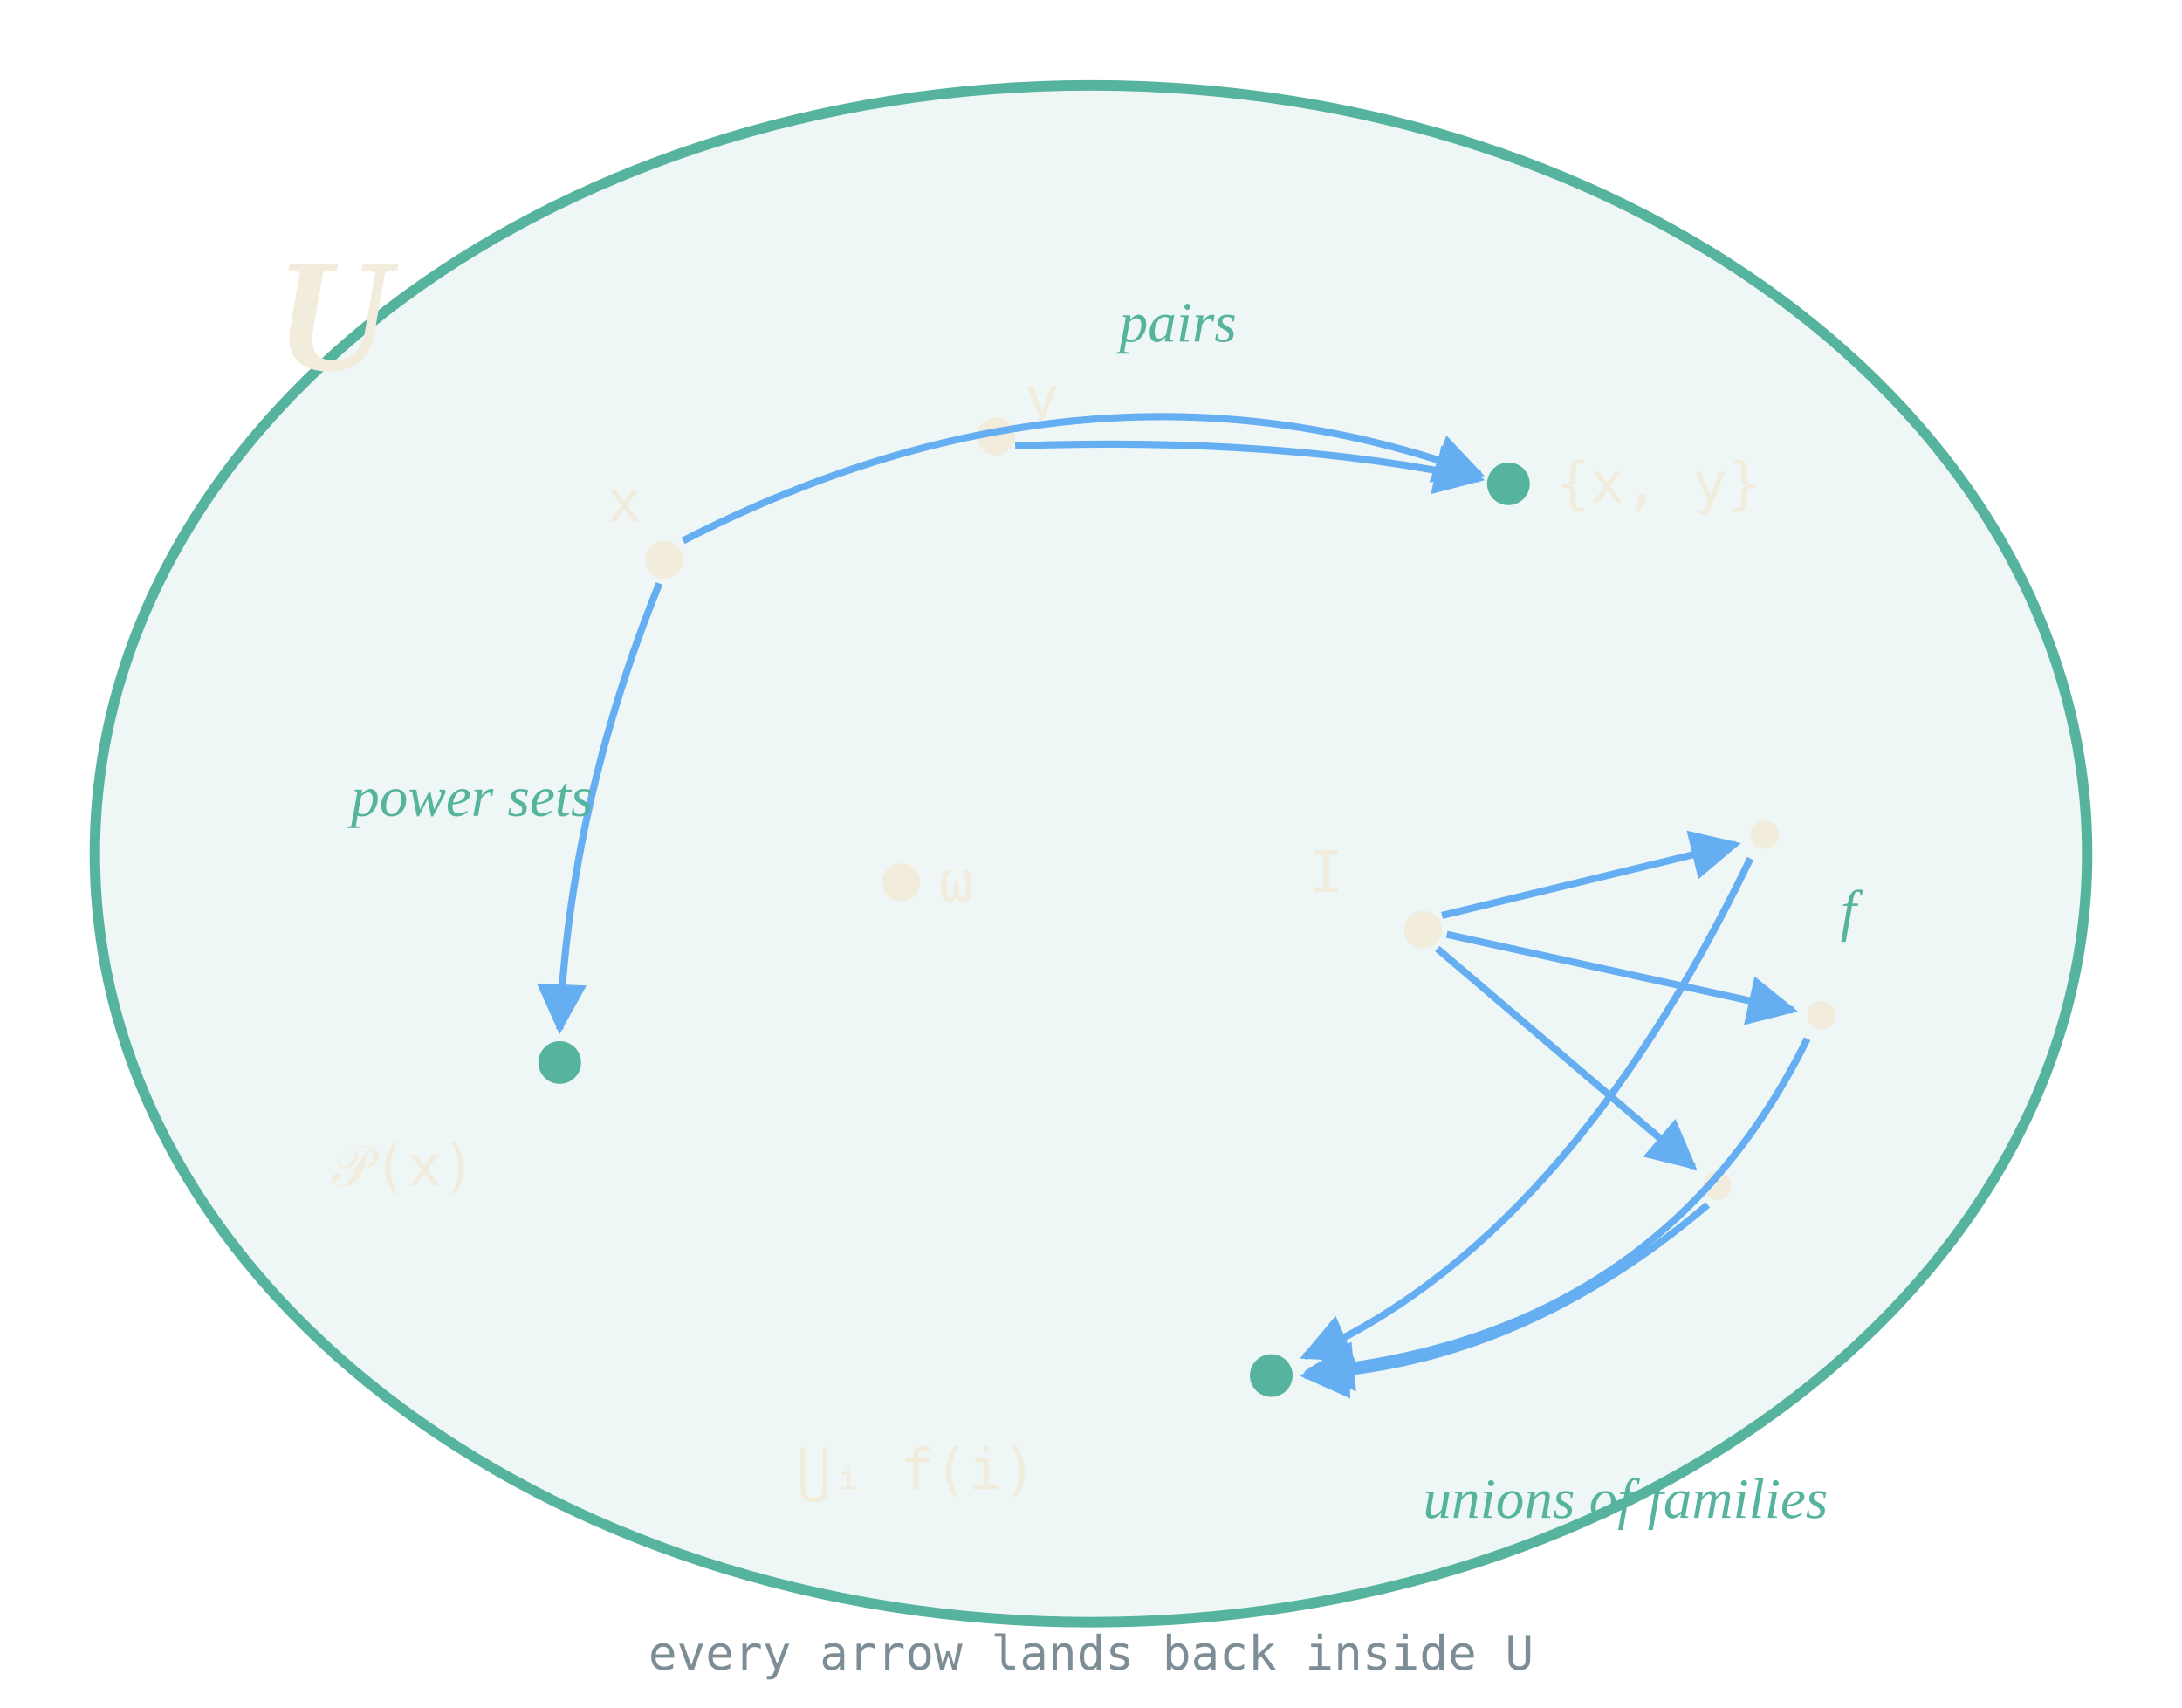
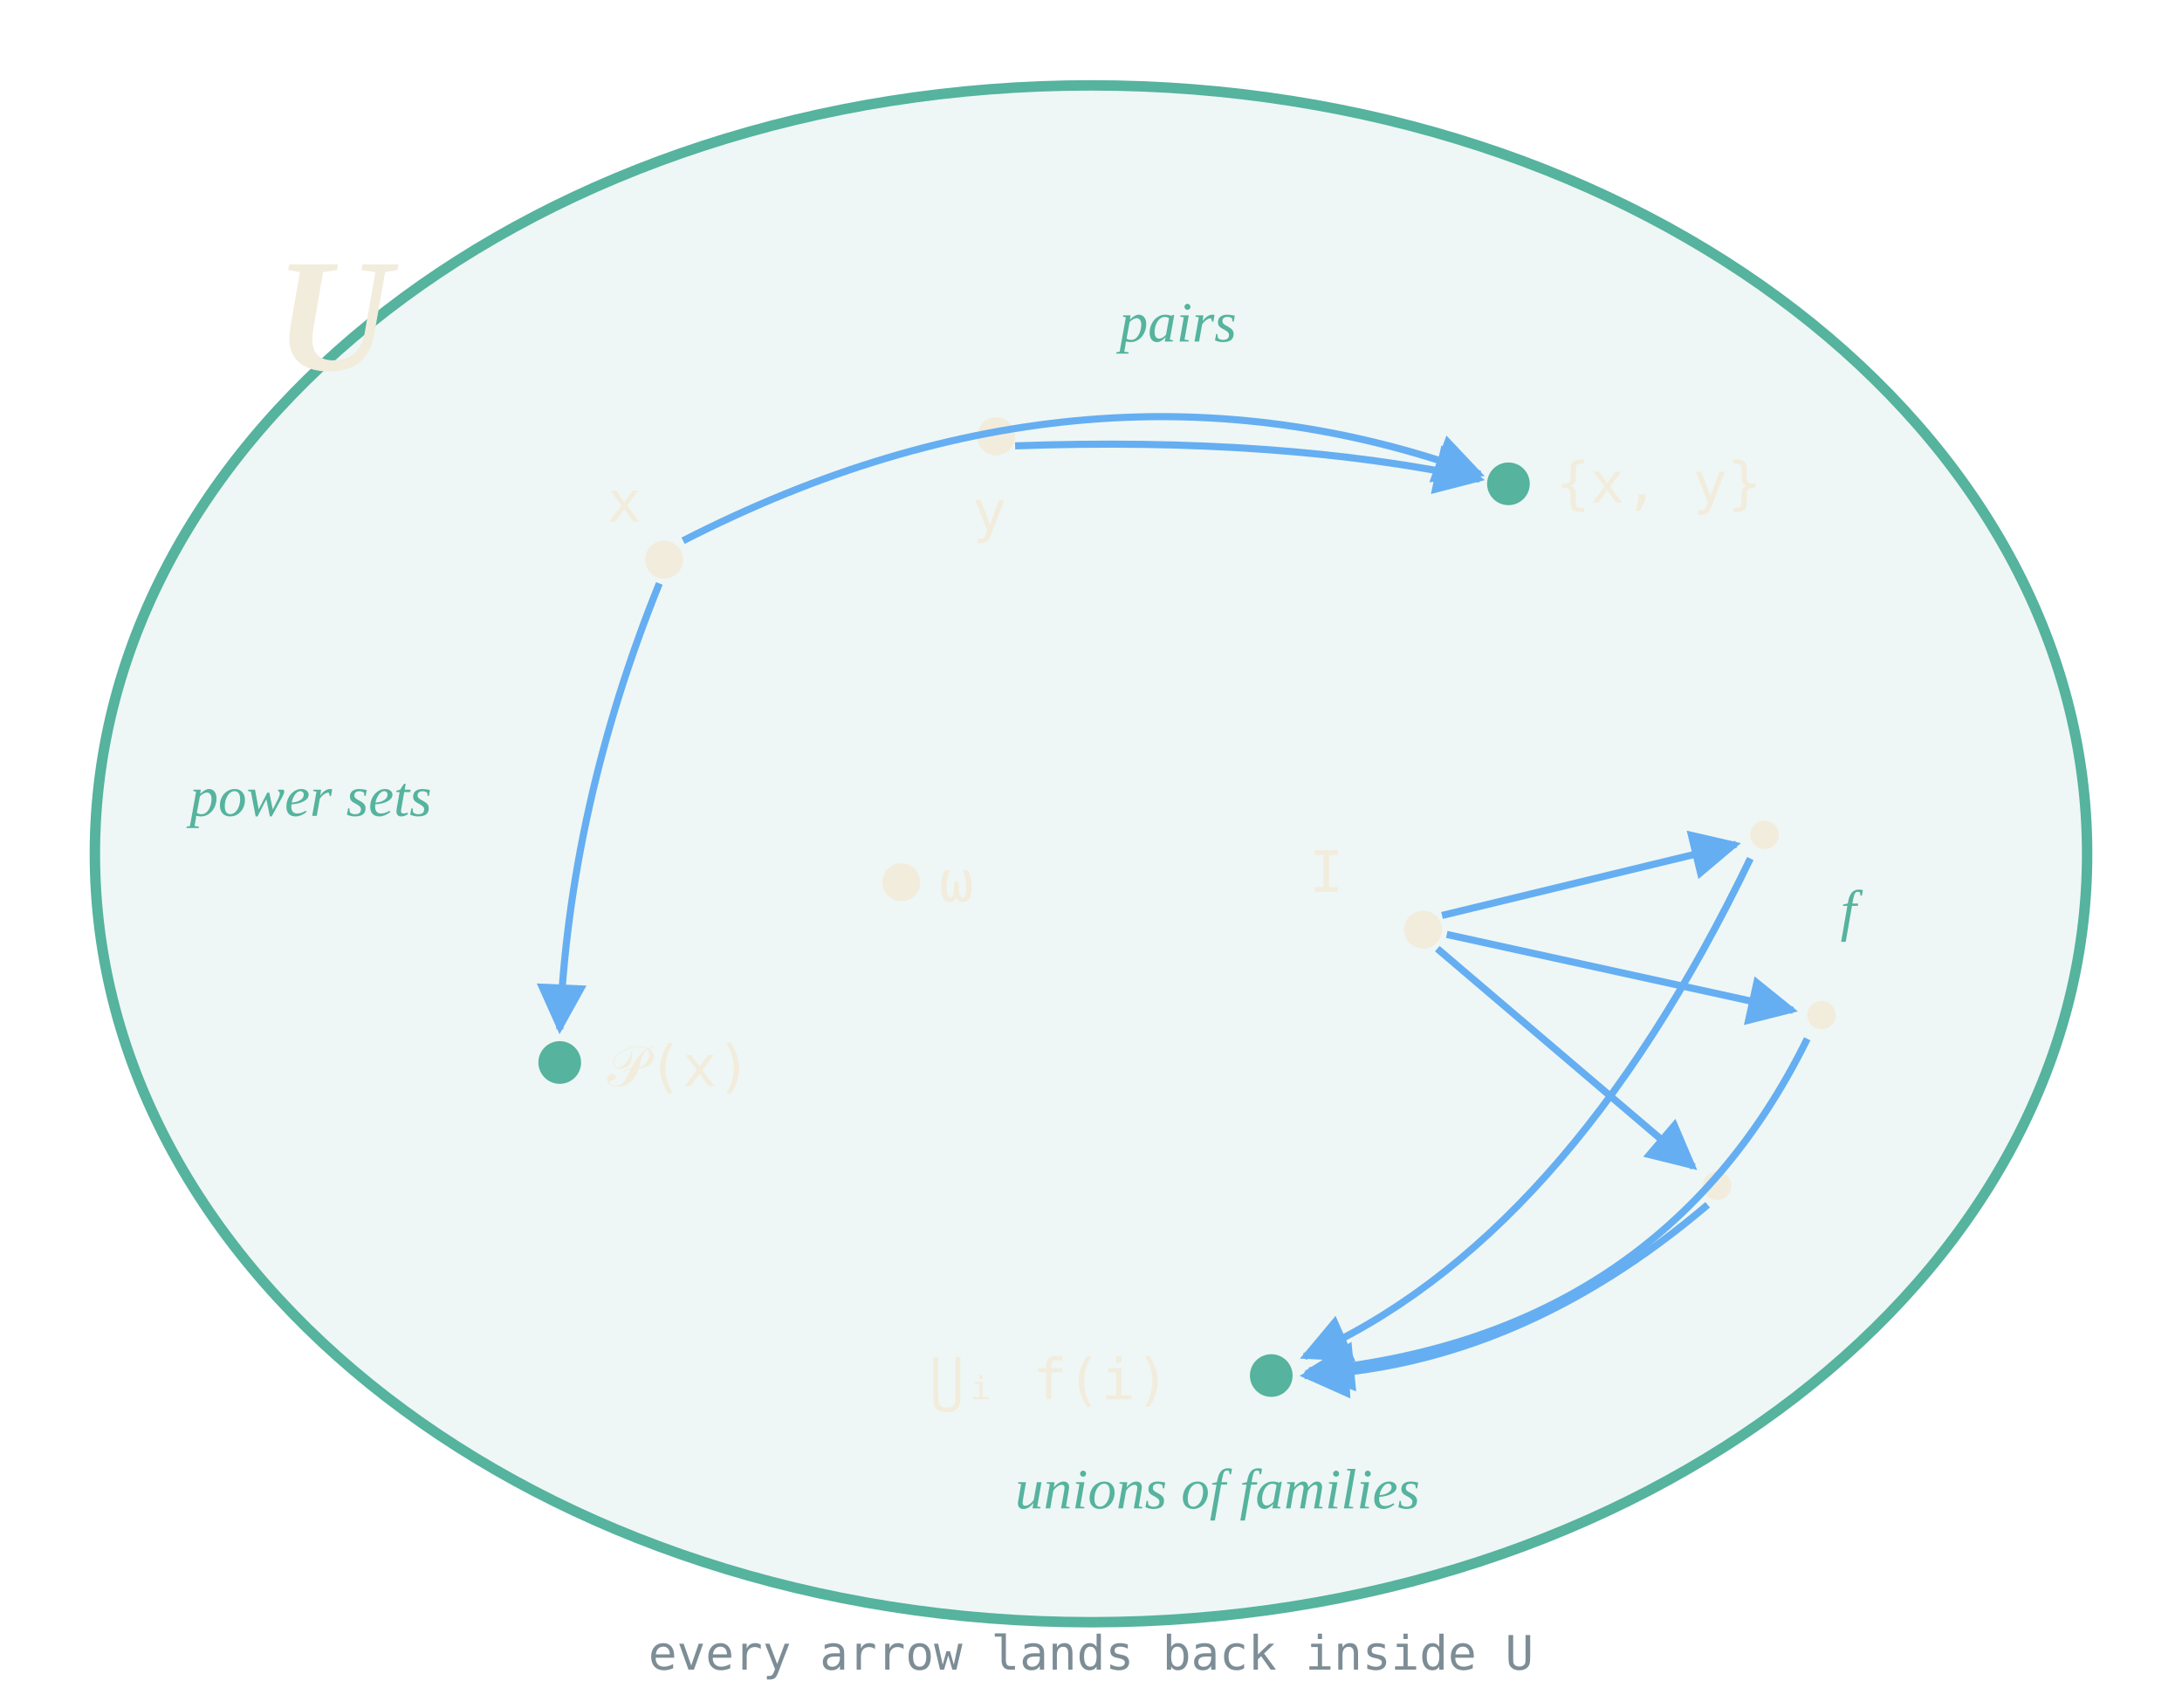
<svg xmlns="http://www.w3.org/2000/svg" viewBox="0 0 460 360" role="img" aria-labelledby="t">
  <defs>
    <marker id="a" viewBox="0 0 10 10" refX="9" refY="5" markerWidth="7" markerHeight="7" orient="auto-start-reverse">
      <path d="M0 0 L10 5 L0 10 z" fill="#65aef2" />
    </marker>
  </defs>
  <ellipse cx="230" cy="180" rx="210" ry="162" fill="#55b39e" fill-opacity="0.10" stroke="#55b39e" stroke-width="2.2" />
  <text x="58" y="78" fill="#f2ecdd" font-family="Georgia, 'Times New Roman', serif" font-style="italic" font-weight="600" font-size="34">U</text>
  <g font-family="JetBrains Mono, ui-monospace, Menlo, Consolas, monospace" font-size="12" fill="#f2ecdd">
    <circle cx="140" cy="118" r="4" fill="#f2ecdd" />
    <text x="128" y="110">x</text>
    <circle cx="210" cy="92" r="4" fill="#f2ecdd" />
-     <text x="216" y="88">y</text>
+     <text x="205" y="112">y</text>
    <circle cx="318" cy="102" r="4.5" fill="#55b39e" />
    <text x="328" y="106">{x, y}</text>
    <circle cx="118" cy="224" r="4.5" fill="#55b39e" />
-     <text x="70" y="250">𝒫(x)</text>
+     <text x="128" y="229">𝒫(x)</text>
    <circle cx="300" cy="196" r="4" fill="#f2ecdd" />
    <text x="276" y="188">I</text>
    <circle cx="372" cy="176" r="3" fill="#f2ecdd" />
    <circle cx="384" cy="214" r="3" fill="#f2ecdd" />
    <circle cx="362" cy="250" r="3" fill="#f2ecdd" />
    <circle cx="268" cy="290" r="4.5" fill="#55b39e" />
-     <text x="168" y="314">⋃ᵢ f(i)</text>
+     <text x="196" y="295">⋃ᵢ f(i)</text>
    <circle cx="190" cy="186" r="4" fill="#f2ecdd" />
    <text x="198" y="190">ω</text>
  </g>
  <g fill="none" stroke="#65aef2" stroke-width="1.5">
    <path d="M144 114 Q230 70 312 100" marker-end="url(#a)" />
    <path d="M214 94 Q270 92 312 101" marker-end="url(#a)" />
    <path d="M139 123 Q120 170 118 217" marker-end="url(#a)" />
    <path d="M304 193 L366 178" marker-end="url(#a)" />
    <path d="M305 197 L378 213" marker-end="url(#a)" />
    <path d="M303 200 L357 246" marker-end="url(#a)" />
    <path d="M360 254 Q320 288 275 290" marker-end="url(#a)" />
    <path d="M381 219 Q350 282 276 289" marker-end="url(#a)" />
    <path d="M369 181 Q330 262 275 286" marker-end="url(#a)" />
  </g>
  <g font-family="Georgia, 'Times New Roman', serif" font-style="italic" font-size="12" fill="#55b39e">
    <text x="236" y="72">pairs</text>
-     <text x="74" y="172">power sets</text>
+     <text x="40" y="172">power sets</text>
    <text x="388" y="196">f</text>
-     <text x="300" y="320">unions of families</text>
+     <text x="214" y="318">unions of families</text>
  </g>
  <text x="230" y="352" text-anchor="middle" fill="#7d8d96" font-family="JetBrains Mono, ui-monospace, Menlo, Consolas, monospace" font-size="10">every arrow lands back inside U</text>
</svg>
